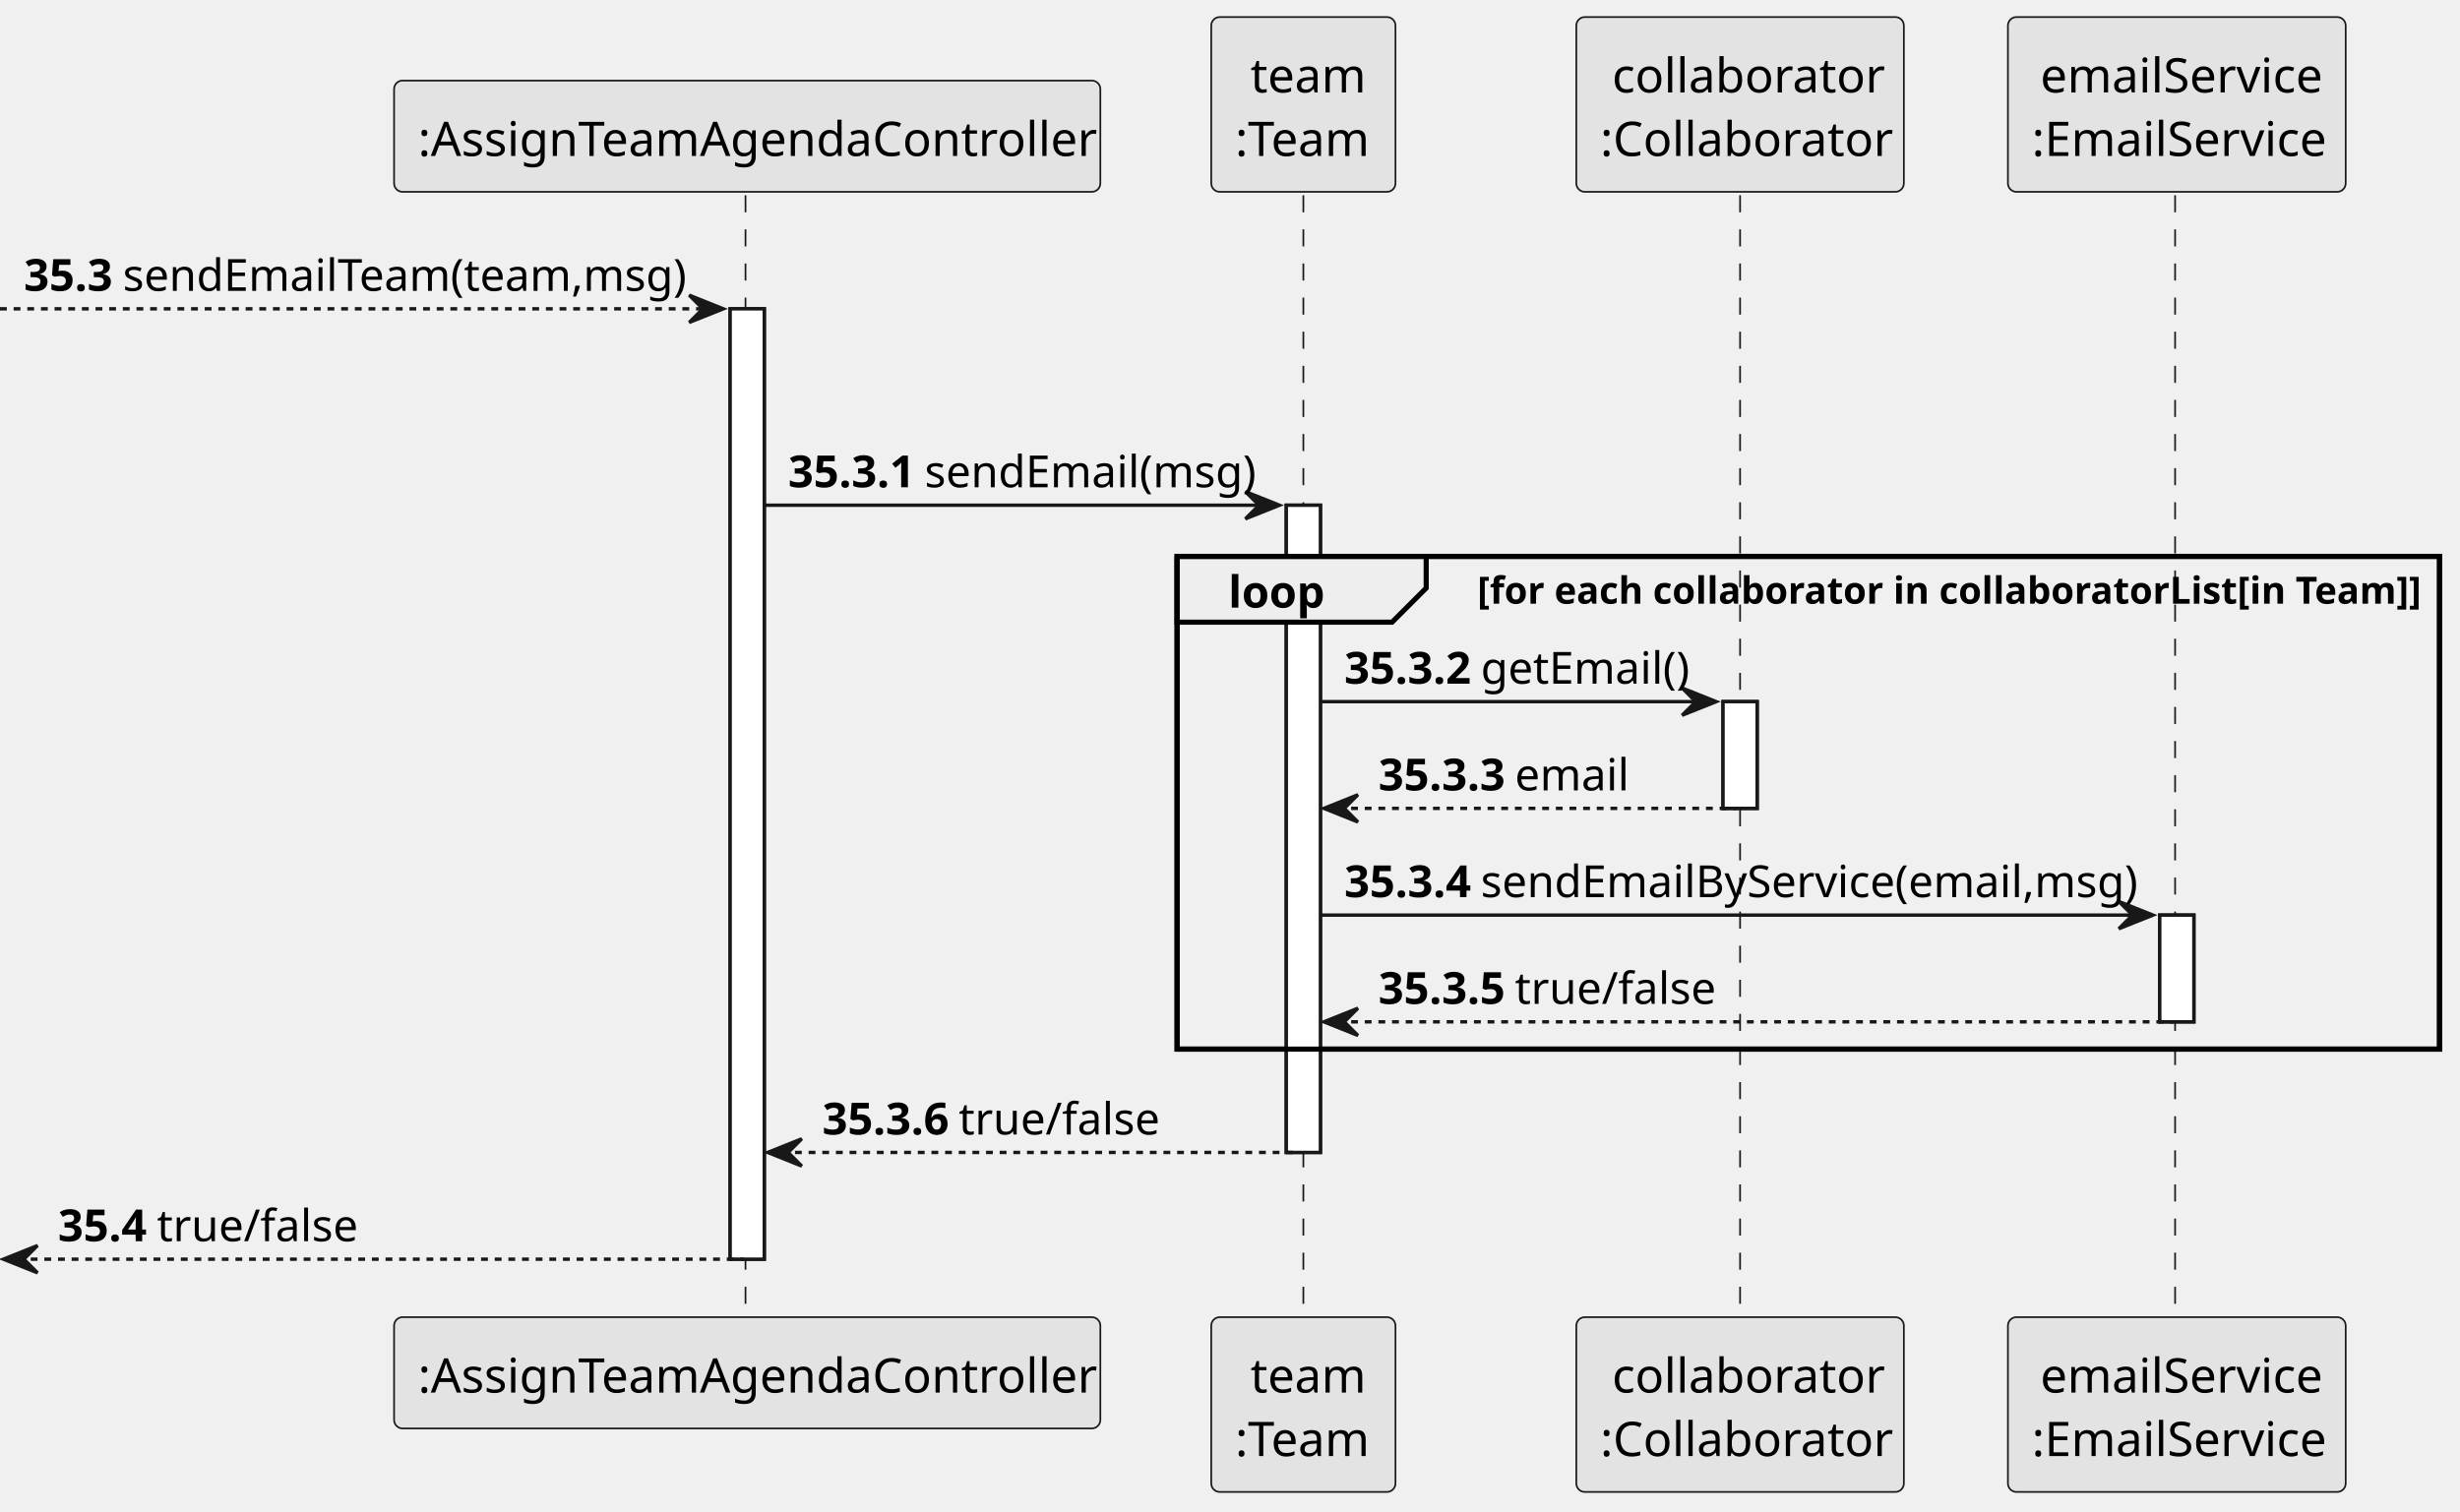
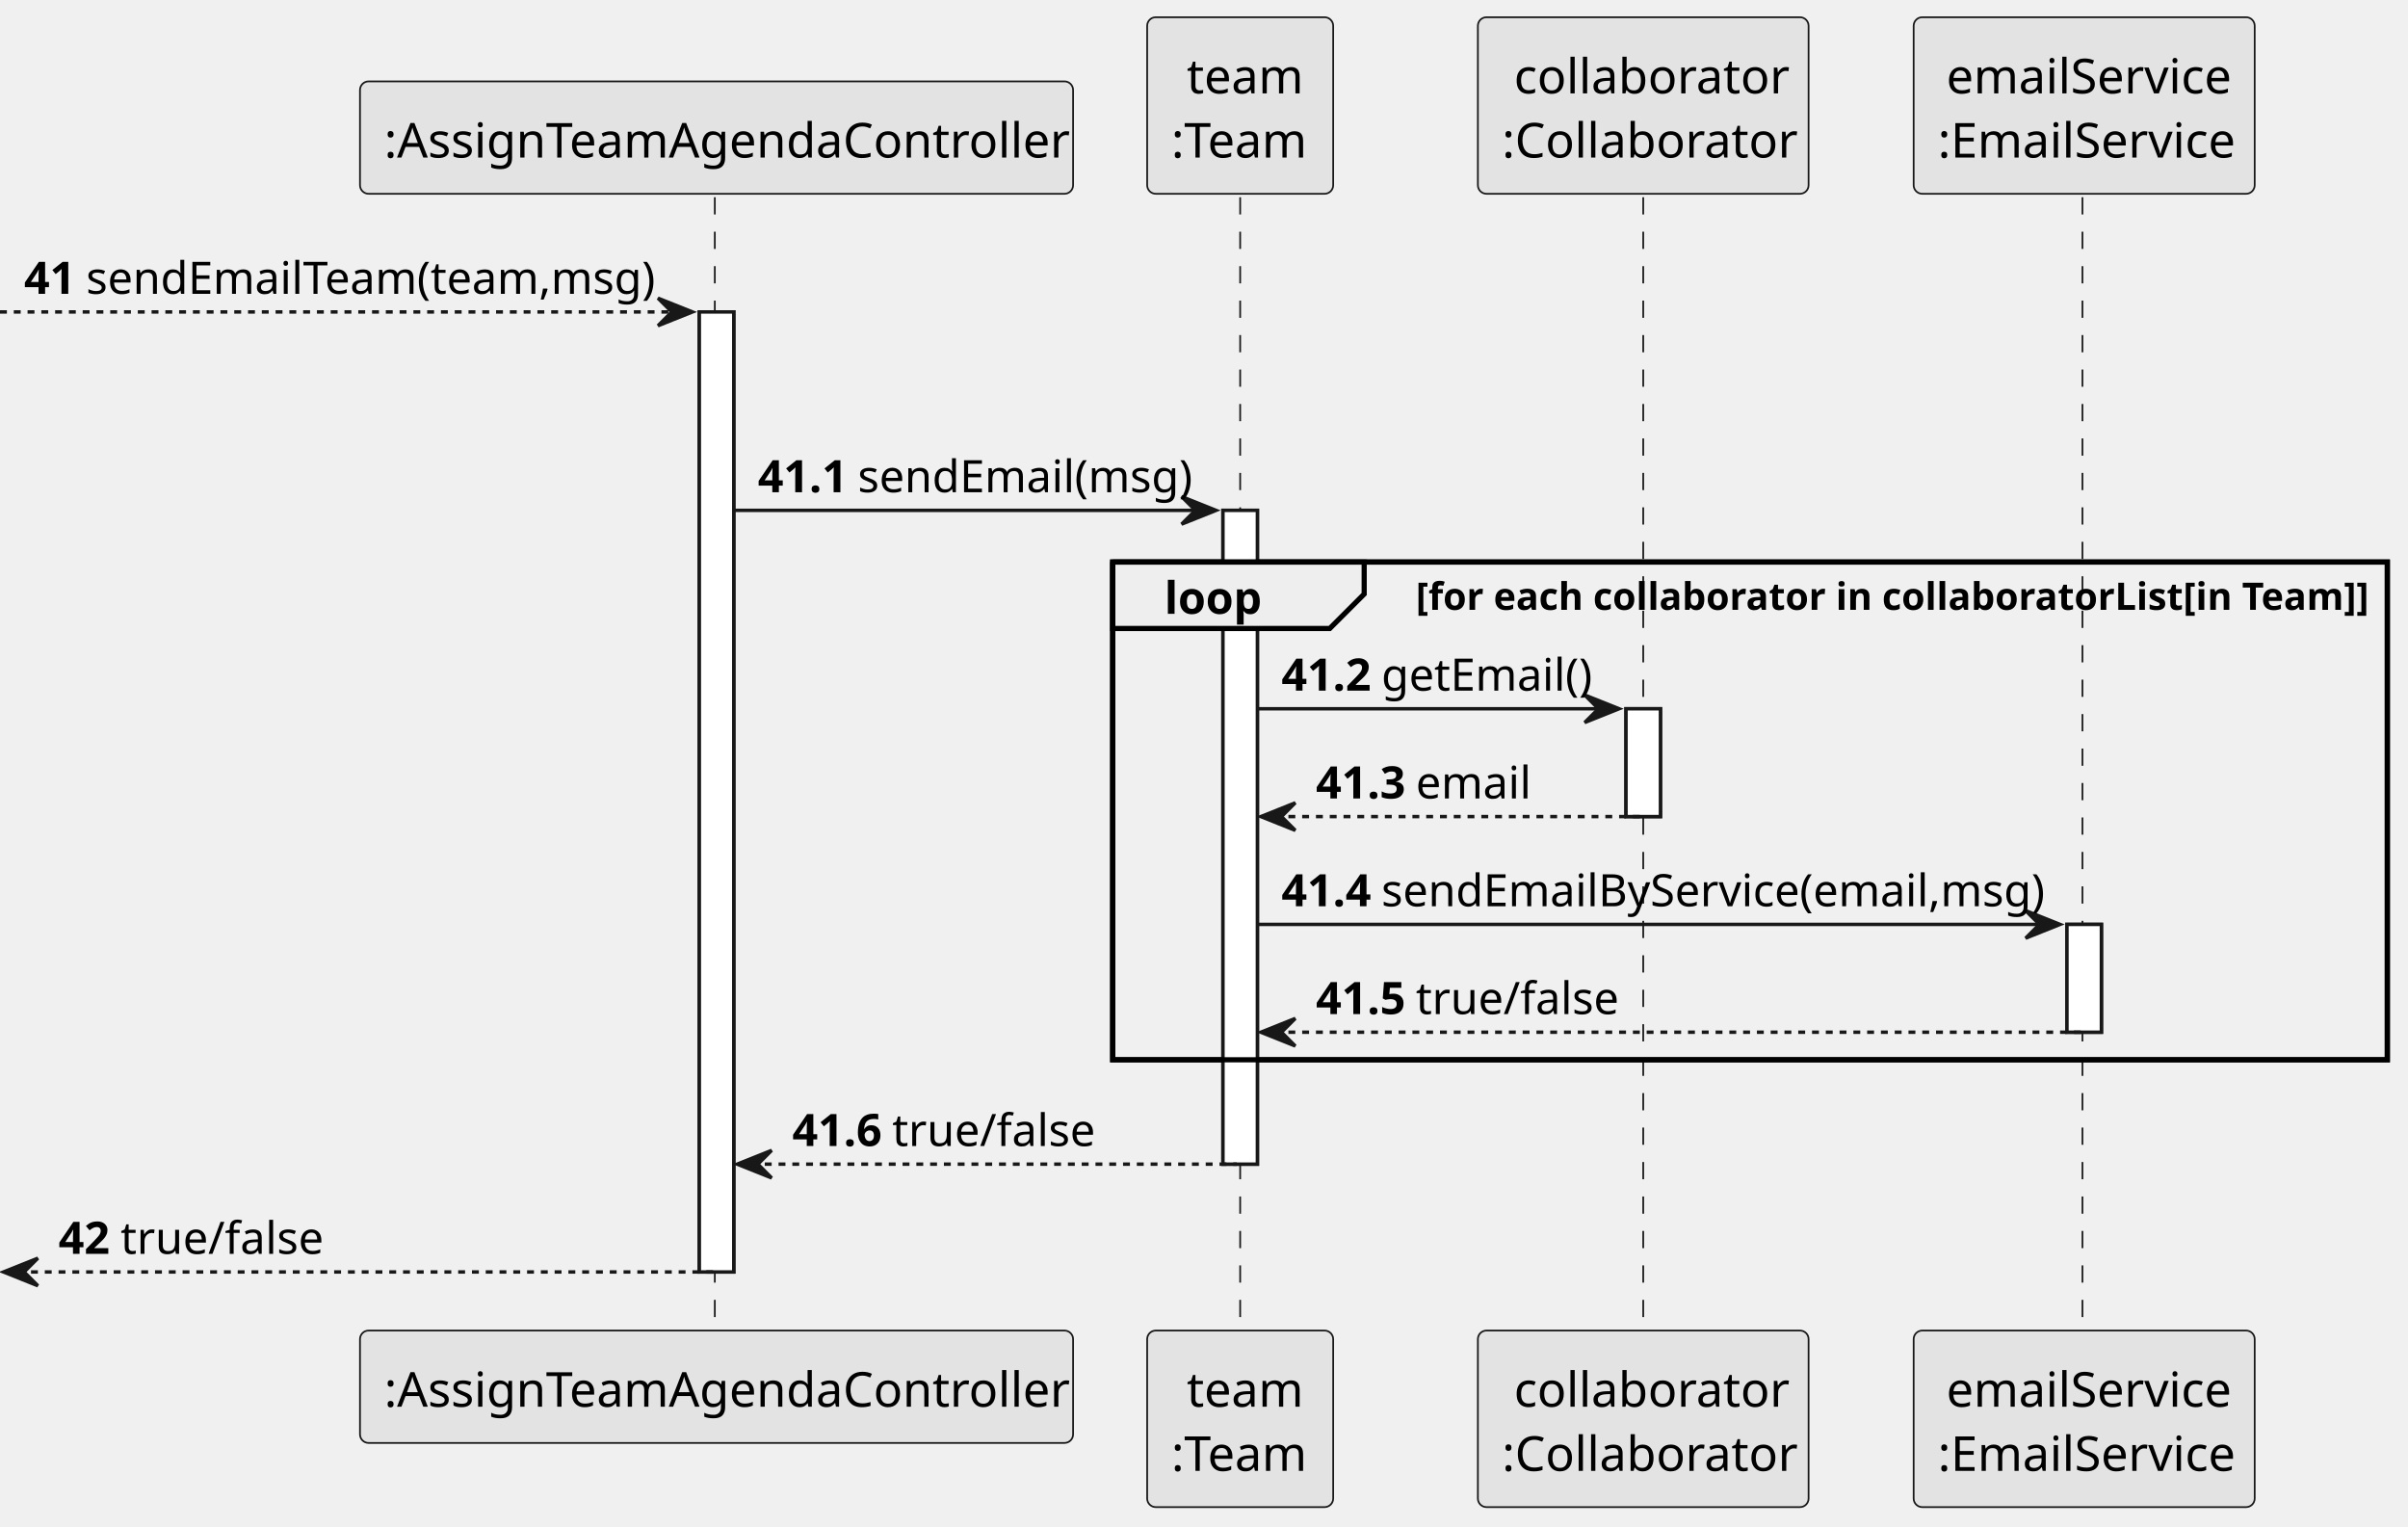
- <svg xmlns="http://www.w3.org/2000/svg" contentStyleType="text/css" height="443px" preserveAspectRatio="none" style="width:721px;height:443px;background:#FFFFFF;" version="1.1" viewBox="0 0 721 443" width="721px" zoomAndPan="magnify">
+ <svg xmlns="http://www.w3.org/2000/svg" contentStyleType="text/css" height="443px" preserveAspectRatio="none" style="width:699px;height:443px;background:#FFFFFF;" version="1.1" viewBox="0 0 699 443" width="699px" zoomAndPan="magnify">
  <defs />
  <g>
-     <rect fill="#FFFFFF" height="278.619" style="stroke:#181818;stroke-width:1.0;" width="10" x="214" y="90.533" />
-     <rect fill="#FFFFFF" height="189.746" style="stroke:#181818;stroke-width:1.0;" width="10" x="377" y="148.115" />
-     <rect fill="#FFFFFF" height="31.291" style="stroke:#181818;stroke-width:1.0;" width="10" x="505" y="205.697" />
-     <rect fill="#FFFFFF" height="31.291" style="stroke:#181818;stroke-width:1.0;" width="10" x="633" y="268.279" />
-     <rect fill="none" height="144.455" style="stroke:#000000;stroke-width:1.5;" width="370" x="345" y="163.115" />
-     <line style="stroke:#181818;stroke-width:0.5;stroke-dasharray:5.0,5.0;" x1="218.5" x2="218.5" y1="57.242" y2="387.152" />
-     <line style="stroke:#181818;stroke-width:0.5;stroke-dasharray:5.0,5.0;" x1="382" x2="382" y1="57.242" y2="387.152" />
-     <line style="stroke:#181818;stroke-width:0.5;stroke-dasharray:5.0,5.0;" x1="510" x2="510" y1="57.242" y2="387.152" />
-     <line style="stroke:#181818;stroke-width:0.5;stroke-dasharray:5.0,5.0;" x1="637.5" x2="637.5" y1="57.242" y2="387.152" />
-     <rect fill="#E3E3E3" height="32.621" rx="2.5" ry="2.5" style="stroke:#181818;stroke-width:0.5;" width="207" x="115.5" y="23.621" />
-     <text fill="#000000" font-family="sans-serif" font-size="14" lengthAdjust="spacing" textLength="193" x="122.5" y="45.728">:AssignTeamAgendaController</text>
-     <rect fill="#E3E3E3" height="32.621" rx="2.5" ry="2.5" style="stroke:#181818;stroke-width:0.5;" width="207" x="115.5" y="386.152" />
-     <text fill="#000000" font-family="sans-serif" font-size="14" lengthAdjust="spacing" textLength="193" x="122.5" y="408.26">:AssignTeamAgendaController</text>
-     <rect fill="#E3E3E3" height="51.242" rx="2.5" ry="2.5" style="stroke:#181818;stroke-width:0.5;" width="54" x="355" y="5" />
-     <text fill="#000000" font-family="sans-serif" font-size="14" lengthAdjust="spacing" textLength="31" x="366.5" y="27.107">team</text>
-     <text fill="#000000" font-family="sans-serif" font-size="14" lengthAdjust="spacing" textLength="40" x="362" y="45.728">:Team</text>
-     <rect fill="#E3E3E3" height="51.242" rx="2.5" ry="2.5" style="stroke:#181818;stroke-width:0.5;" width="54" x="355" y="386.152" />
-     <text fill="#000000" font-family="sans-serif" font-size="14" lengthAdjust="spacing" textLength="31" x="366.5" y="408.26">team</text>
-     <text fill="#000000" font-family="sans-serif" font-size="14" lengthAdjust="spacing" textLength="40" x="362" y="426.881">:Team</text>
-     <rect fill="#E3E3E3" height="51.242" rx="2.5" ry="2.5" style="stroke:#181818;stroke-width:0.5;" width="96" x="462" y="5" />
-     <text fill="#000000" font-family="sans-serif" font-size="14" lengthAdjust="spacing" textLength="75" x="472.5" y="27.107">collaborator</text>
-     <text fill="#000000" font-family="sans-serif" font-size="14" lengthAdjust="spacing" textLength="82" x="469" y="45.728">:Collaborator</text>
-     <rect fill="#E3E3E3" height="51.242" rx="2.5" ry="2.5" style="stroke:#181818;stroke-width:0.5;" width="96" x="462" y="386.152" />
-     <text fill="#000000" font-family="sans-serif" font-size="14" lengthAdjust="spacing" textLength="75" x="472.5" y="408.26">collaborator</text>
-     <text fill="#000000" font-family="sans-serif" font-size="14" lengthAdjust="spacing" textLength="82" x="469" y="426.881">:Collaborator</text>
-     <rect fill="#E3E3E3" height="51.242" rx="2.5" ry="2.5" style="stroke:#181818;stroke-width:0.5;" width="99" x="588.5" y="5" />
-     <text fill="#000000" font-family="sans-serif" font-size="14" lengthAdjust="spacing" textLength="80" x="598" y="27.107">emailService</text>
-     <text fill="#000000" font-family="sans-serif" font-size="14" lengthAdjust="spacing" textLength="85" x="595.5" y="45.728">:EmailService</text>
-     <rect fill="#E3E3E3" height="51.242" rx="2.5" ry="2.5" style="stroke:#181818;stroke-width:0.5;" width="99" x="588.5" y="386.152" />
-     <text fill="#000000" font-family="sans-serif" font-size="14" lengthAdjust="spacing" textLength="80" x="598" y="408.26">emailService</text>
-     <text fill="#000000" font-family="sans-serif" font-size="14" lengthAdjust="spacing" textLength="85" x="595.5" y="426.881">:EmailService</text>
-     <rect fill="#FFFFFF" height="278.619" style="stroke:#181818;stroke-width:1.0;" width="10" x="214" y="90.533" />
-     <rect fill="#FFFFFF" height="189.746" style="stroke:#181818;stroke-width:1.0;" width="10" x="377" y="148.115" />
-     <rect fill="#FFFFFF" height="31.291" style="stroke:#181818;stroke-width:1.0;" width="10" x="505" y="205.697" />
-     <rect fill="#FFFFFF" height="31.291" style="stroke:#181818;stroke-width:1.0;" width="10" x="633" y="268.279" />
-     <polygon fill="#181818" points="202,86.533,212,90.533,202,94.533,206,90.533" style="stroke:#181818;stroke-width:1.0;" />
-     <line style="stroke:#181818;stroke-width:1.0;stroke-dasharray:2.0,2.0;" x1="0" x2="208" y1="90.533" y2="90.533" />
-     <text fill="#000000" font-family="sans-serif" font-size="13" font-weight="bold" lengthAdjust="spacing" textLength="25" x="7" y="85.27">35.3</text>
-     <text fill="#000000" font-family="sans-serif" font-size="13" lengthAdjust="spacing" textLength="159" x="36" y="85.27">sendEmailTeam(team,msg)</text>
-     <polygon fill="#181818" points="365,144.115,375,148.115,365,152.115,369,148.115" style="stroke:#181818;stroke-width:1.0;" />
-     <line style="stroke:#181818;stroke-width:1.0;" x1="224" x2="371" y1="148.115" y2="148.115" />
-     <text fill="#000000" font-family="sans-serif" font-size="13" font-weight="bold" lengthAdjust="spacing" textLength="36" x="231" y="142.852">35.3.1</text>
-     <text fill="#000000" font-family="sans-serif" font-size="13" lengthAdjust="spacing" textLength="94" x="271" y="142.852">sendEmail(msg)</text>
-     <path d="M345,163.115 L418,163.115 L418,172.406 L408,182.406 L345,182.406 L345,163.115 " fill="#EEEEEE" style="stroke:#000000;stroke-width:1.5;" />
-     <rect fill="none" height="144.455" style="stroke:#000000;stroke-width:1.5;" width="370" x="345" y="163.115" />
-     <text fill="#000000" font-family="sans-serif" font-size="13" font-weight="bold" lengthAdjust="spacing" textLength="28" x="360" y="178.144">loop</text>
-     <text fill="#000000" font-family="sans-serif" font-size="11" font-weight="bold" lengthAdjust="spacing" textLength="277" x="433" y="176.985">[for each collaborator in collaboratorList[in Team]]</text>
-     <polygon fill="#181818" points="493,201.697,503,205.697,493,209.697,497,205.697" style="stroke:#181818;stroke-width:1.0;" />
-     <line style="stroke:#181818;stroke-width:1.0;" x1="387" x2="499" y1="205.697" y2="205.697" />
-     <text fill="#000000" font-family="sans-serif" font-size="13" font-weight="bold" lengthAdjust="spacing" textLength="36" x="394" y="200.435">35.3.2</text>
-     <text fill="#000000" font-family="sans-serif" font-size="13" lengthAdjust="spacing" textLength="59" x="434" y="200.435">getEmail()</text>
-     <polygon fill="#181818" points="398,232.988,388,236.988,398,240.988,394,236.988" style="stroke:#181818;stroke-width:1.0;" />
-     <line style="stroke:#181818;stroke-width:1.0;stroke-dasharray:2.0,2.0;" x1="392" x2="509" y1="236.988" y2="236.988" />
-     <text fill="#000000" font-family="sans-serif" font-size="13" font-weight="bold" lengthAdjust="spacing" textLength="36" x="404" y="231.726">35.3.3</text>
-     <text fill="#000000" font-family="sans-serif" font-size="13" lengthAdjust="spacing" textLength="31" x="444" y="231.726">email</text>
-     <polygon fill="#181818" points="621,264.279,631,268.279,621,272.279,625,268.279" style="stroke:#181818;stroke-width:1.0;" />
-     <line style="stroke:#181818;stroke-width:1.0;" x1="387" x2="627" y1="268.279" y2="268.279" />
-     <text fill="#000000" font-family="sans-serif" font-size="13" font-weight="bold" lengthAdjust="spacing" textLength="36" x="394" y="263.017">35.3.4</text>
-     <text fill="#000000" font-family="sans-serif" font-size="13" lengthAdjust="spacing" textLength="187" x="434" y="263.017">sendEmailByService(email,msg)</text>
-     <polygon fill="#181818" points="398,295.57,388,299.57,398,303.57,394,299.57" style="stroke:#181818;stroke-width:1.0;" />
-     <line style="stroke:#181818;stroke-width:1.0;stroke-dasharray:2.0,2.0;" x1="392" x2="637" y1="299.57" y2="299.57" />
-     <text fill="#000000" font-family="sans-serif" font-size="13" font-weight="bold" lengthAdjust="spacing" textLength="36" x="404" y="294.308">35.3.5</text>
-     <text fill="#000000" font-family="sans-serif" font-size="13" lengthAdjust="spacing" textLength="53" x="444" y="294.308">true/false</text>
-     <polygon fill="#181818" points="235,333.861,225,337.861,235,341.861,231,337.861" style="stroke:#181818;stroke-width:1.0;" />
-     <line style="stroke:#181818;stroke-width:1.0;stroke-dasharray:2.0,2.0;" x1="229" x2="381" y1="337.861" y2="337.861" />
-     <text fill="#000000" font-family="sans-serif" font-size="13" font-weight="bold" lengthAdjust="spacing" textLength="36" x="241" y="332.599">35.3.6</text>
-     <text fill="#000000" font-family="sans-serif" font-size="13" lengthAdjust="spacing" textLength="53" x="281" y="332.599">true/false</text>
+     <rect fill="#FFFFFF" height="278.619" style="stroke:#181818;stroke-width:1.0;" width="10" x="203" y="90.533" />
+     <rect fill="#FFFFFF" height="189.746" style="stroke:#181818;stroke-width:1.0;" width="10" x="355" y="148.115" />
+     <rect fill="#FFFFFF" height="31.291" style="stroke:#181818;stroke-width:1.0;" width="10" x="472" y="205.697" />
+     <rect fill="#FFFFFF" height="31.291" style="stroke:#181818;stroke-width:1.0;" width="10" x="600" y="268.279" />
+     <rect fill="none" height="144.455" style="stroke:#000000;stroke-width:1.5;" width="370" x="323" y="163.115" />
+     <line style="stroke:#181818;stroke-width:0.5;stroke-dasharray:5.0,5.0;" x1="207.5" x2="207.5" y1="57.242" y2="387.152" />
+     <line style="stroke:#181818;stroke-width:0.5;stroke-dasharray:5.0,5.0;" x1="360" x2="360" y1="57.242" y2="387.152" />
+     <line style="stroke:#181818;stroke-width:0.5;stroke-dasharray:5.0,5.0;" x1="477" x2="477" y1="57.242" y2="387.152" />
+     <line style="stroke:#181818;stroke-width:0.5;stroke-dasharray:5.0,5.0;" x1="604.5" x2="604.5" y1="57.242" y2="387.152" />
+     <rect fill="#E3E3E3" height="32.621" rx="2.5" ry="2.5" style="stroke:#181818;stroke-width:0.5;" width="207" x="104.5" y="23.621" />
+     <text fill="#000000" font-family="sans-serif" font-size="14" lengthAdjust="spacing" textLength="193" x="111.5" y="45.728">:AssignTeamAgendaController</text>
+     <rect fill="#E3E3E3" height="32.621" rx="2.5" ry="2.5" style="stroke:#181818;stroke-width:0.5;" width="207" x="104.5" y="386.152" />
+     <text fill="#000000" font-family="sans-serif" font-size="14" lengthAdjust="spacing" textLength="193" x="111.5" y="408.26">:AssignTeamAgendaController</text>
+     <rect fill="#E3E3E3" height="51.242" rx="2.5" ry="2.5" style="stroke:#181818;stroke-width:0.5;" width="54" x="333" y="5" />
+     <text fill="#000000" font-family="sans-serif" font-size="14" lengthAdjust="spacing" textLength="31" x="344.5" y="27.107">team</text>
+     <text fill="#000000" font-family="sans-serif" font-size="14" lengthAdjust="spacing" textLength="40" x="340" y="45.728">:Team</text>
+     <rect fill="#E3E3E3" height="51.242" rx="2.5" ry="2.5" style="stroke:#181818;stroke-width:0.5;" width="54" x="333" y="386.152" />
+     <text fill="#000000" font-family="sans-serif" font-size="14" lengthAdjust="spacing" textLength="31" x="344.5" y="408.26">team</text>
+     <text fill="#000000" font-family="sans-serif" font-size="14" lengthAdjust="spacing" textLength="40" x="340" y="426.881">:Team</text>
+     <rect fill="#E3E3E3" height="51.242" rx="2.5" ry="2.5" style="stroke:#181818;stroke-width:0.5;" width="96" x="429" y="5" />
+     <text fill="#000000" font-family="sans-serif" font-size="14" lengthAdjust="spacing" textLength="75" x="439.5" y="27.107">collaborator</text>
+     <text fill="#000000" font-family="sans-serif" font-size="14" lengthAdjust="spacing" textLength="82" x="436" y="45.728">:Collaborator</text>
+     <rect fill="#E3E3E3" height="51.242" rx="2.5" ry="2.5" style="stroke:#181818;stroke-width:0.5;" width="96" x="429" y="386.152" />
+     <text fill="#000000" font-family="sans-serif" font-size="14" lengthAdjust="spacing" textLength="75" x="439.5" y="408.26">collaborator</text>
+     <text fill="#000000" font-family="sans-serif" font-size="14" lengthAdjust="spacing" textLength="82" x="436" y="426.881">:Collaborator</text>
+     <rect fill="#E3E3E3" height="51.242" rx="2.5" ry="2.5" style="stroke:#181818;stroke-width:0.5;" width="99" x="555.5" y="5" />
+     <text fill="#000000" font-family="sans-serif" font-size="14" lengthAdjust="spacing" textLength="80" x="565" y="27.107">emailService</text>
+     <text fill="#000000" font-family="sans-serif" font-size="14" lengthAdjust="spacing" textLength="85" x="562.5" y="45.728">:EmailService</text>
+     <rect fill="#E3E3E3" height="51.242" rx="2.5" ry="2.5" style="stroke:#181818;stroke-width:0.5;" width="99" x="555.5" y="386.152" />
+     <text fill="#000000" font-family="sans-serif" font-size="14" lengthAdjust="spacing" textLength="80" x="565" y="408.26">emailService</text>
+     <text fill="#000000" font-family="sans-serif" font-size="14" lengthAdjust="spacing" textLength="85" x="562.5" y="426.881">:EmailService</text>
+     <rect fill="#FFFFFF" height="278.619" style="stroke:#181818;stroke-width:1.0;" width="10" x="203" y="90.533" />
+     <rect fill="#FFFFFF" height="189.746" style="stroke:#181818;stroke-width:1.0;" width="10" x="355" y="148.115" />
+     <rect fill="#FFFFFF" height="31.291" style="stroke:#181818;stroke-width:1.0;" width="10" x="472" y="205.697" />
+     <rect fill="#FFFFFF" height="31.291" style="stroke:#181818;stroke-width:1.0;" width="10" x="600" y="268.279" />
+     <polygon fill="#181818" points="191,86.533,201,90.533,191,94.533,195,90.533" style="stroke:#181818;stroke-width:1.0;" />
+     <line style="stroke:#181818;stroke-width:1.0;stroke-dasharray:2.0,2.0;" x1="0" x2="197" y1="90.533" y2="90.533" />
+     <text fill="#000000" font-family="sans-serif" font-size="13" font-weight="bold" lengthAdjust="spacing" textLength="14" x="7" y="85.27">41</text>
+     <text fill="#000000" font-family="sans-serif" font-size="13" lengthAdjust="spacing" textLength="159" x="25" y="85.27">sendEmailTeam(team,msg)</text>
+     <polygon fill="#181818" points="343,144.115,353,148.115,343,152.115,347,148.115" style="stroke:#181818;stroke-width:1.0;" />
+     <line style="stroke:#181818;stroke-width:1.0;" x1="213" x2="349" y1="148.115" y2="148.115" />
+     <text fill="#000000" font-family="sans-serif" font-size="13" font-weight="bold" lengthAdjust="spacing" textLength="25" x="220" y="142.852">41.1</text>
+     <text fill="#000000" font-family="sans-serif" font-size="13" lengthAdjust="spacing" textLength="94" x="249" y="142.852">sendEmail(msg)</text>
+     <path d="M323,163.115 L396,163.115 L396,172.406 L386,182.406 L323,182.406 L323,163.115 " fill="#EEEEEE" style="stroke:#000000;stroke-width:1.5;" />
+     <rect fill="none" height="144.455" style="stroke:#000000;stroke-width:1.5;" width="370" x="323" y="163.115" />
+     <text fill="#000000" font-family="sans-serif" font-size="13" font-weight="bold" lengthAdjust="spacing" textLength="28" x="338" y="178.144">loop</text>
+     <text fill="#000000" font-family="sans-serif" font-size="11" font-weight="bold" lengthAdjust="spacing" textLength="277" x="411" y="176.985">[for each collaborator in collaboratorList[in Team]]</text>
+     <polygon fill="#181818" points="460,201.697,470,205.697,460,209.697,464,205.697" style="stroke:#181818;stroke-width:1.0;" />
+     <line style="stroke:#181818;stroke-width:1.0;" x1="365" x2="466" y1="205.697" y2="205.697" />
+     <text fill="#000000" font-family="sans-serif" font-size="13" font-weight="bold" lengthAdjust="spacing" textLength="25" x="372" y="200.435">41.2</text>
+     <text fill="#000000" font-family="sans-serif" font-size="13" lengthAdjust="spacing" textLength="59" x="401" y="200.435">getEmail()</text>
+     <polygon fill="#181818" points="376,232.988,366,236.988,376,240.988,372,236.988" style="stroke:#181818;stroke-width:1.0;" />
+     <line style="stroke:#181818;stroke-width:1.0;stroke-dasharray:2.0,2.0;" x1="370" x2="476" y1="236.988" y2="236.988" />
+     <text fill="#000000" font-family="sans-serif" font-size="13" font-weight="bold" lengthAdjust="spacing" textLength="25" x="382" y="231.726">41.3</text>
+     <text fill="#000000" font-family="sans-serif" font-size="13" lengthAdjust="spacing" textLength="31" x="411" y="231.726">email</text>
+     <polygon fill="#181818" points="588,264.279,598,268.279,588,272.279,592,268.279" style="stroke:#181818;stroke-width:1.0;" />
+     <line style="stroke:#181818;stroke-width:1.0;" x1="365" x2="594" y1="268.279" y2="268.279" />
+     <text fill="#000000" font-family="sans-serif" font-size="13" font-weight="bold" lengthAdjust="spacing" textLength="25" x="372" y="263.017">41.4</text>
+     <text fill="#000000" font-family="sans-serif" font-size="13" lengthAdjust="spacing" textLength="187" x="401" y="263.017">sendEmailByService(email,msg)</text>
+     <polygon fill="#181818" points="376,295.57,366,299.57,376,303.57,372,299.57" style="stroke:#181818;stroke-width:1.0;" />
+     <line style="stroke:#181818;stroke-width:1.0;stroke-dasharray:2.0,2.0;" x1="370" x2="604" y1="299.57" y2="299.57" />
+     <text fill="#000000" font-family="sans-serif" font-size="13" font-weight="bold" lengthAdjust="spacing" textLength="25" x="382" y="294.308">41.5</text>
+     <text fill="#000000" font-family="sans-serif" font-size="13" lengthAdjust="spacing" textLength="53" x="411" y="294.308">true/false</text>
+     <polygon fill="#181818" points="224,333.861,214,337.861,224,341.861,220,337.861" style="stroke:#181818;stroke-width:1.0;" />
+     <line style="stroke:#181818;stroke-width:1.0;stroke-dasharray:2.0,2.0;" x1="218" x2="359" y1="337.861" y2="337.861" />
+     <text fill="#000000" font-family="sans-serif" font-size="13" font-weight="bold" lengthAdjust="spacing" textLength="25" x="230" y="332.599">41.6</text>
+     <text fill="#000000" font-family="sans-serif" font-size="13" lengthAdjust="spacing" textLength="53" x="259" y="332.599">true/false</text>
    <polygon fill="#181818" points="11,365.152,1,369.152,11,373.152,7,369.152" style="stroke:#181818;stroke-width:1.0;" />
-     <line style="stroke:#181818;stroke-width:1.0;stroke-dasharray:2.0,2.0;" x1="5" x2="218" y1="369.152" y2="369.152" />
-     <text fill="#000000" font-family="sans-serif" font-size="13" font-weight="bold" lengthAdjust="spacing" textLength="25" x="17" y="363.89">35.4</text>
-     <text fill="#000000" font-family="sans-serif" font-size="13" lengthAdjust="spacing" textLength="53" x="46" y="363.89">true/false</text>
+     <line style="stroke:#181818;stroke-width:1.0;stroke-dasharray:2.0,2.0;" x1="5" x2="207" y1="369.152" y2="369.152" />
+     <text fill="#000000" font-family="sans-serif" font-size="13" font-weight="bold" lengthAdjust="spacing" textLength="14" x="17" y="363.89">42</text>
+     <text fill="#000000" font-family="sans-serif" font-size="13" lengthAdjust="spacing" textLength="53" x="35" y="363.89">true/false</text>
  </g>
</svg>
